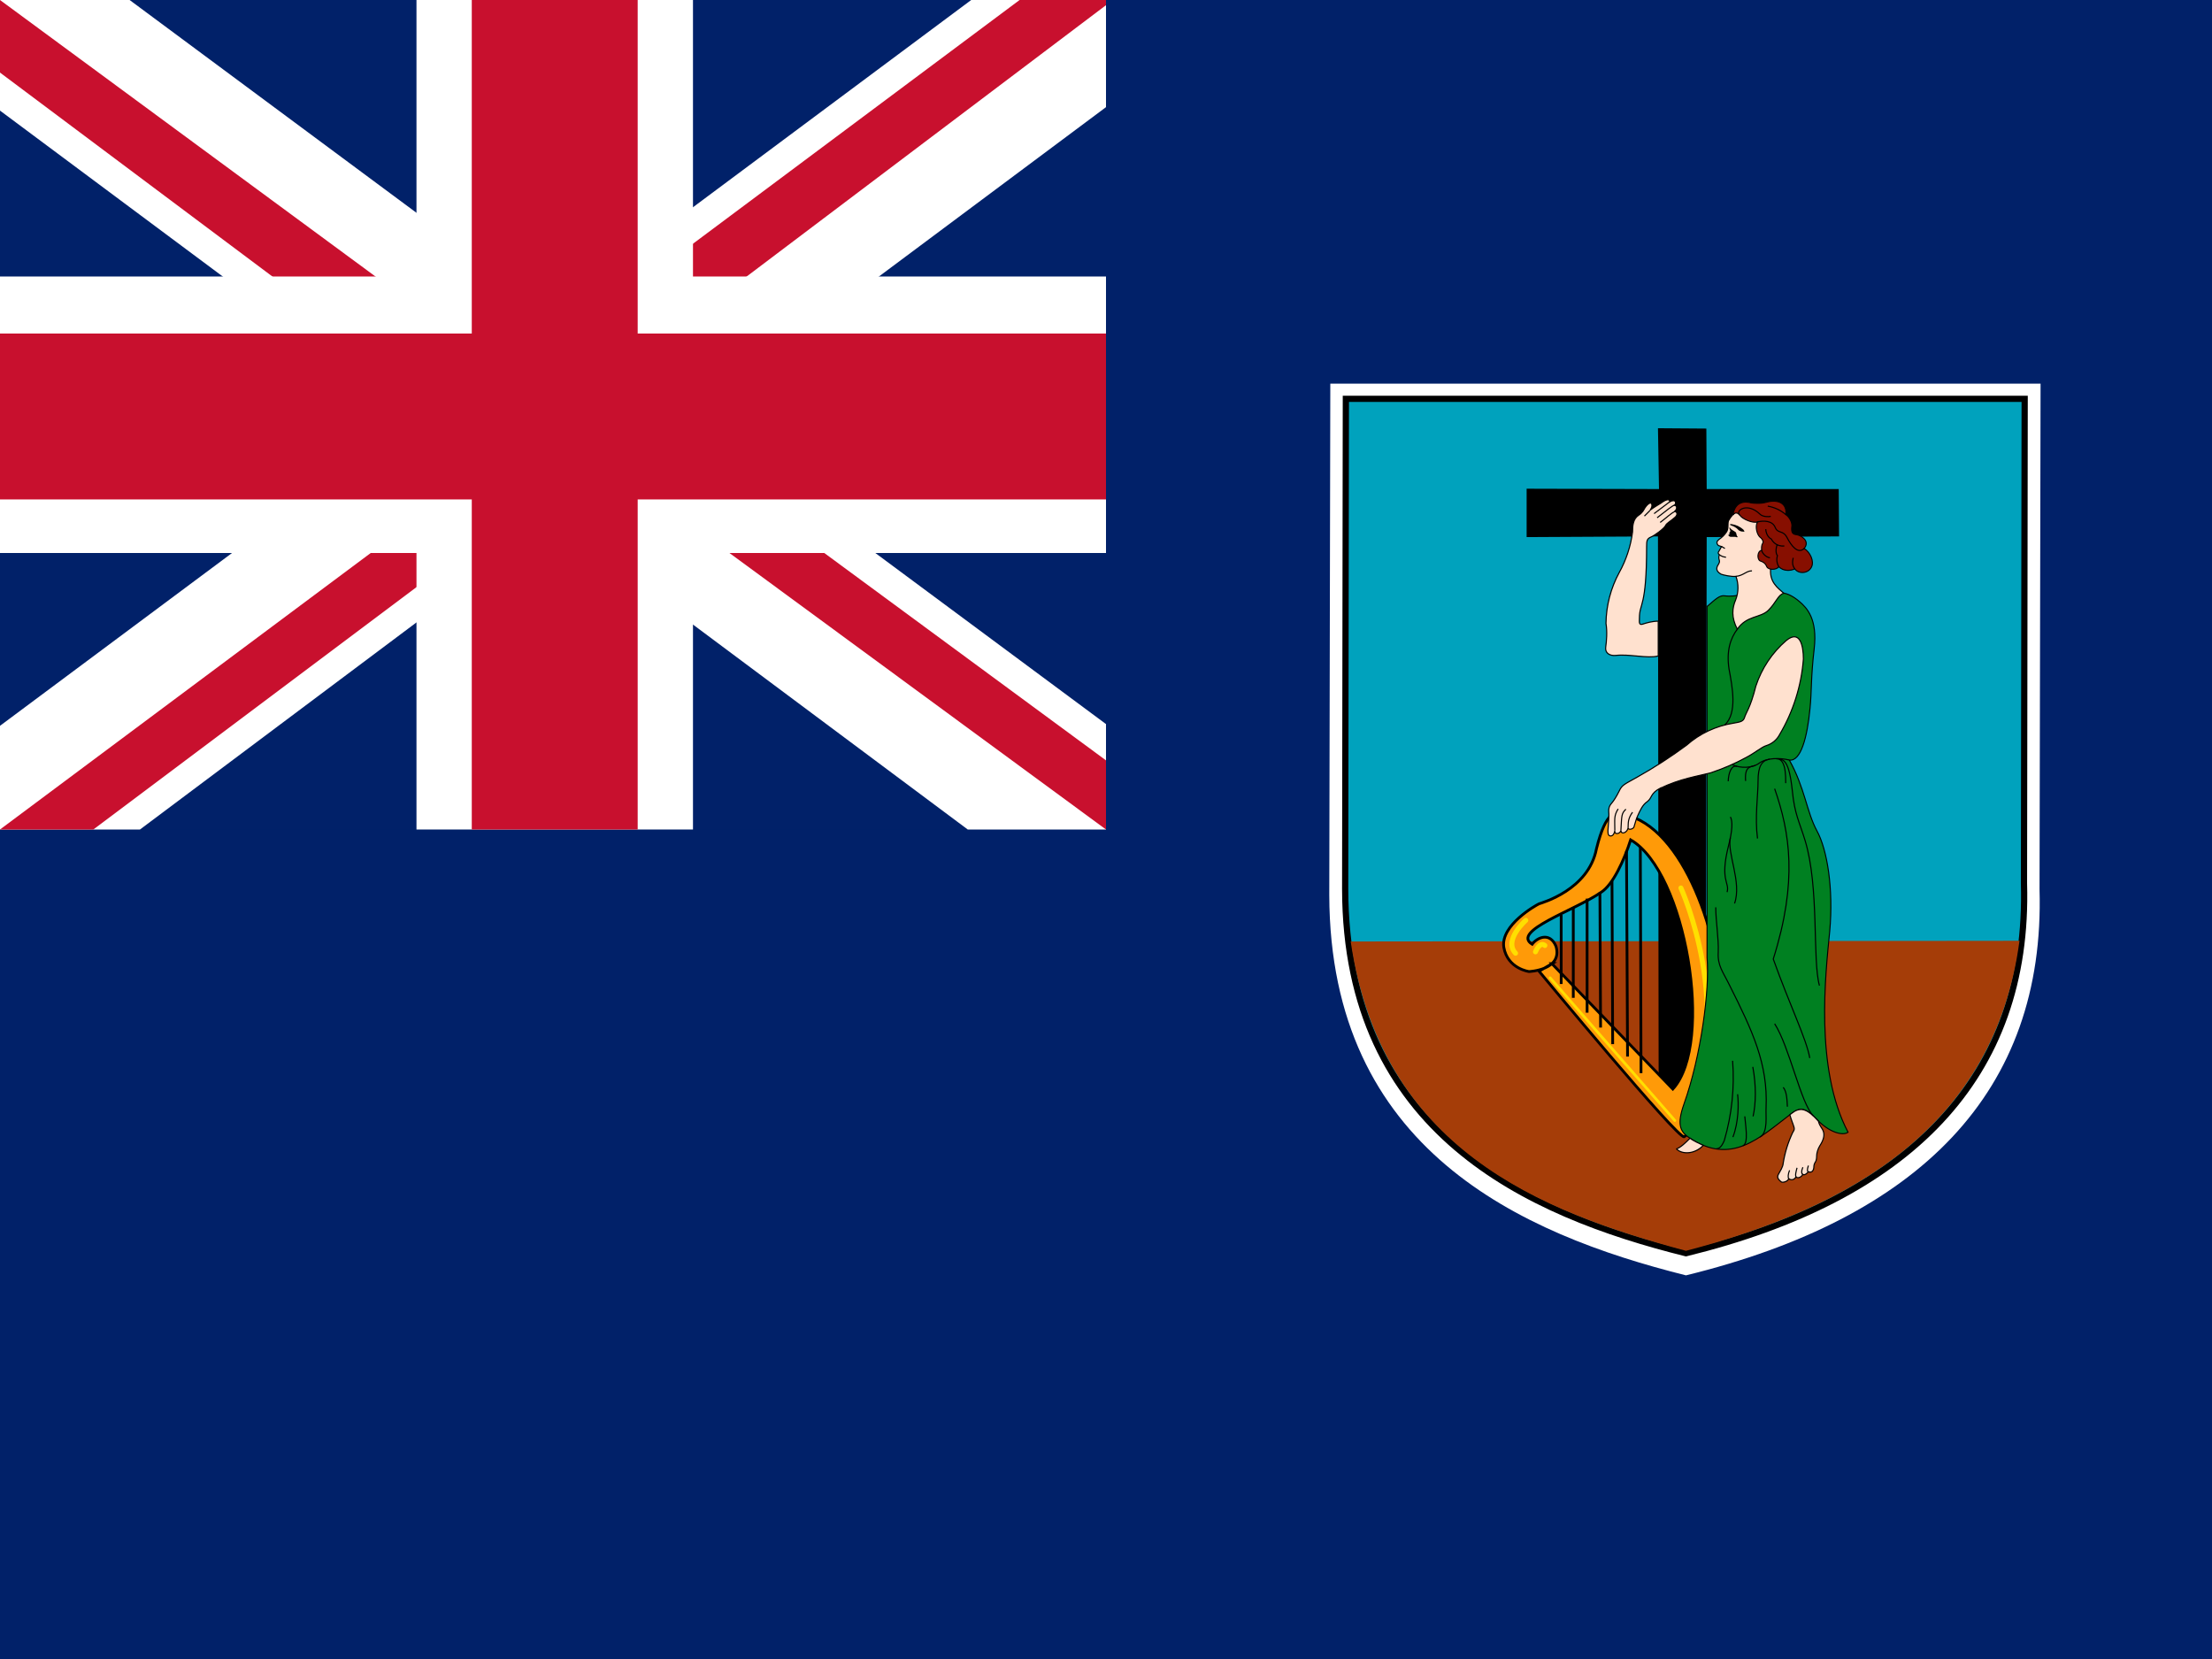
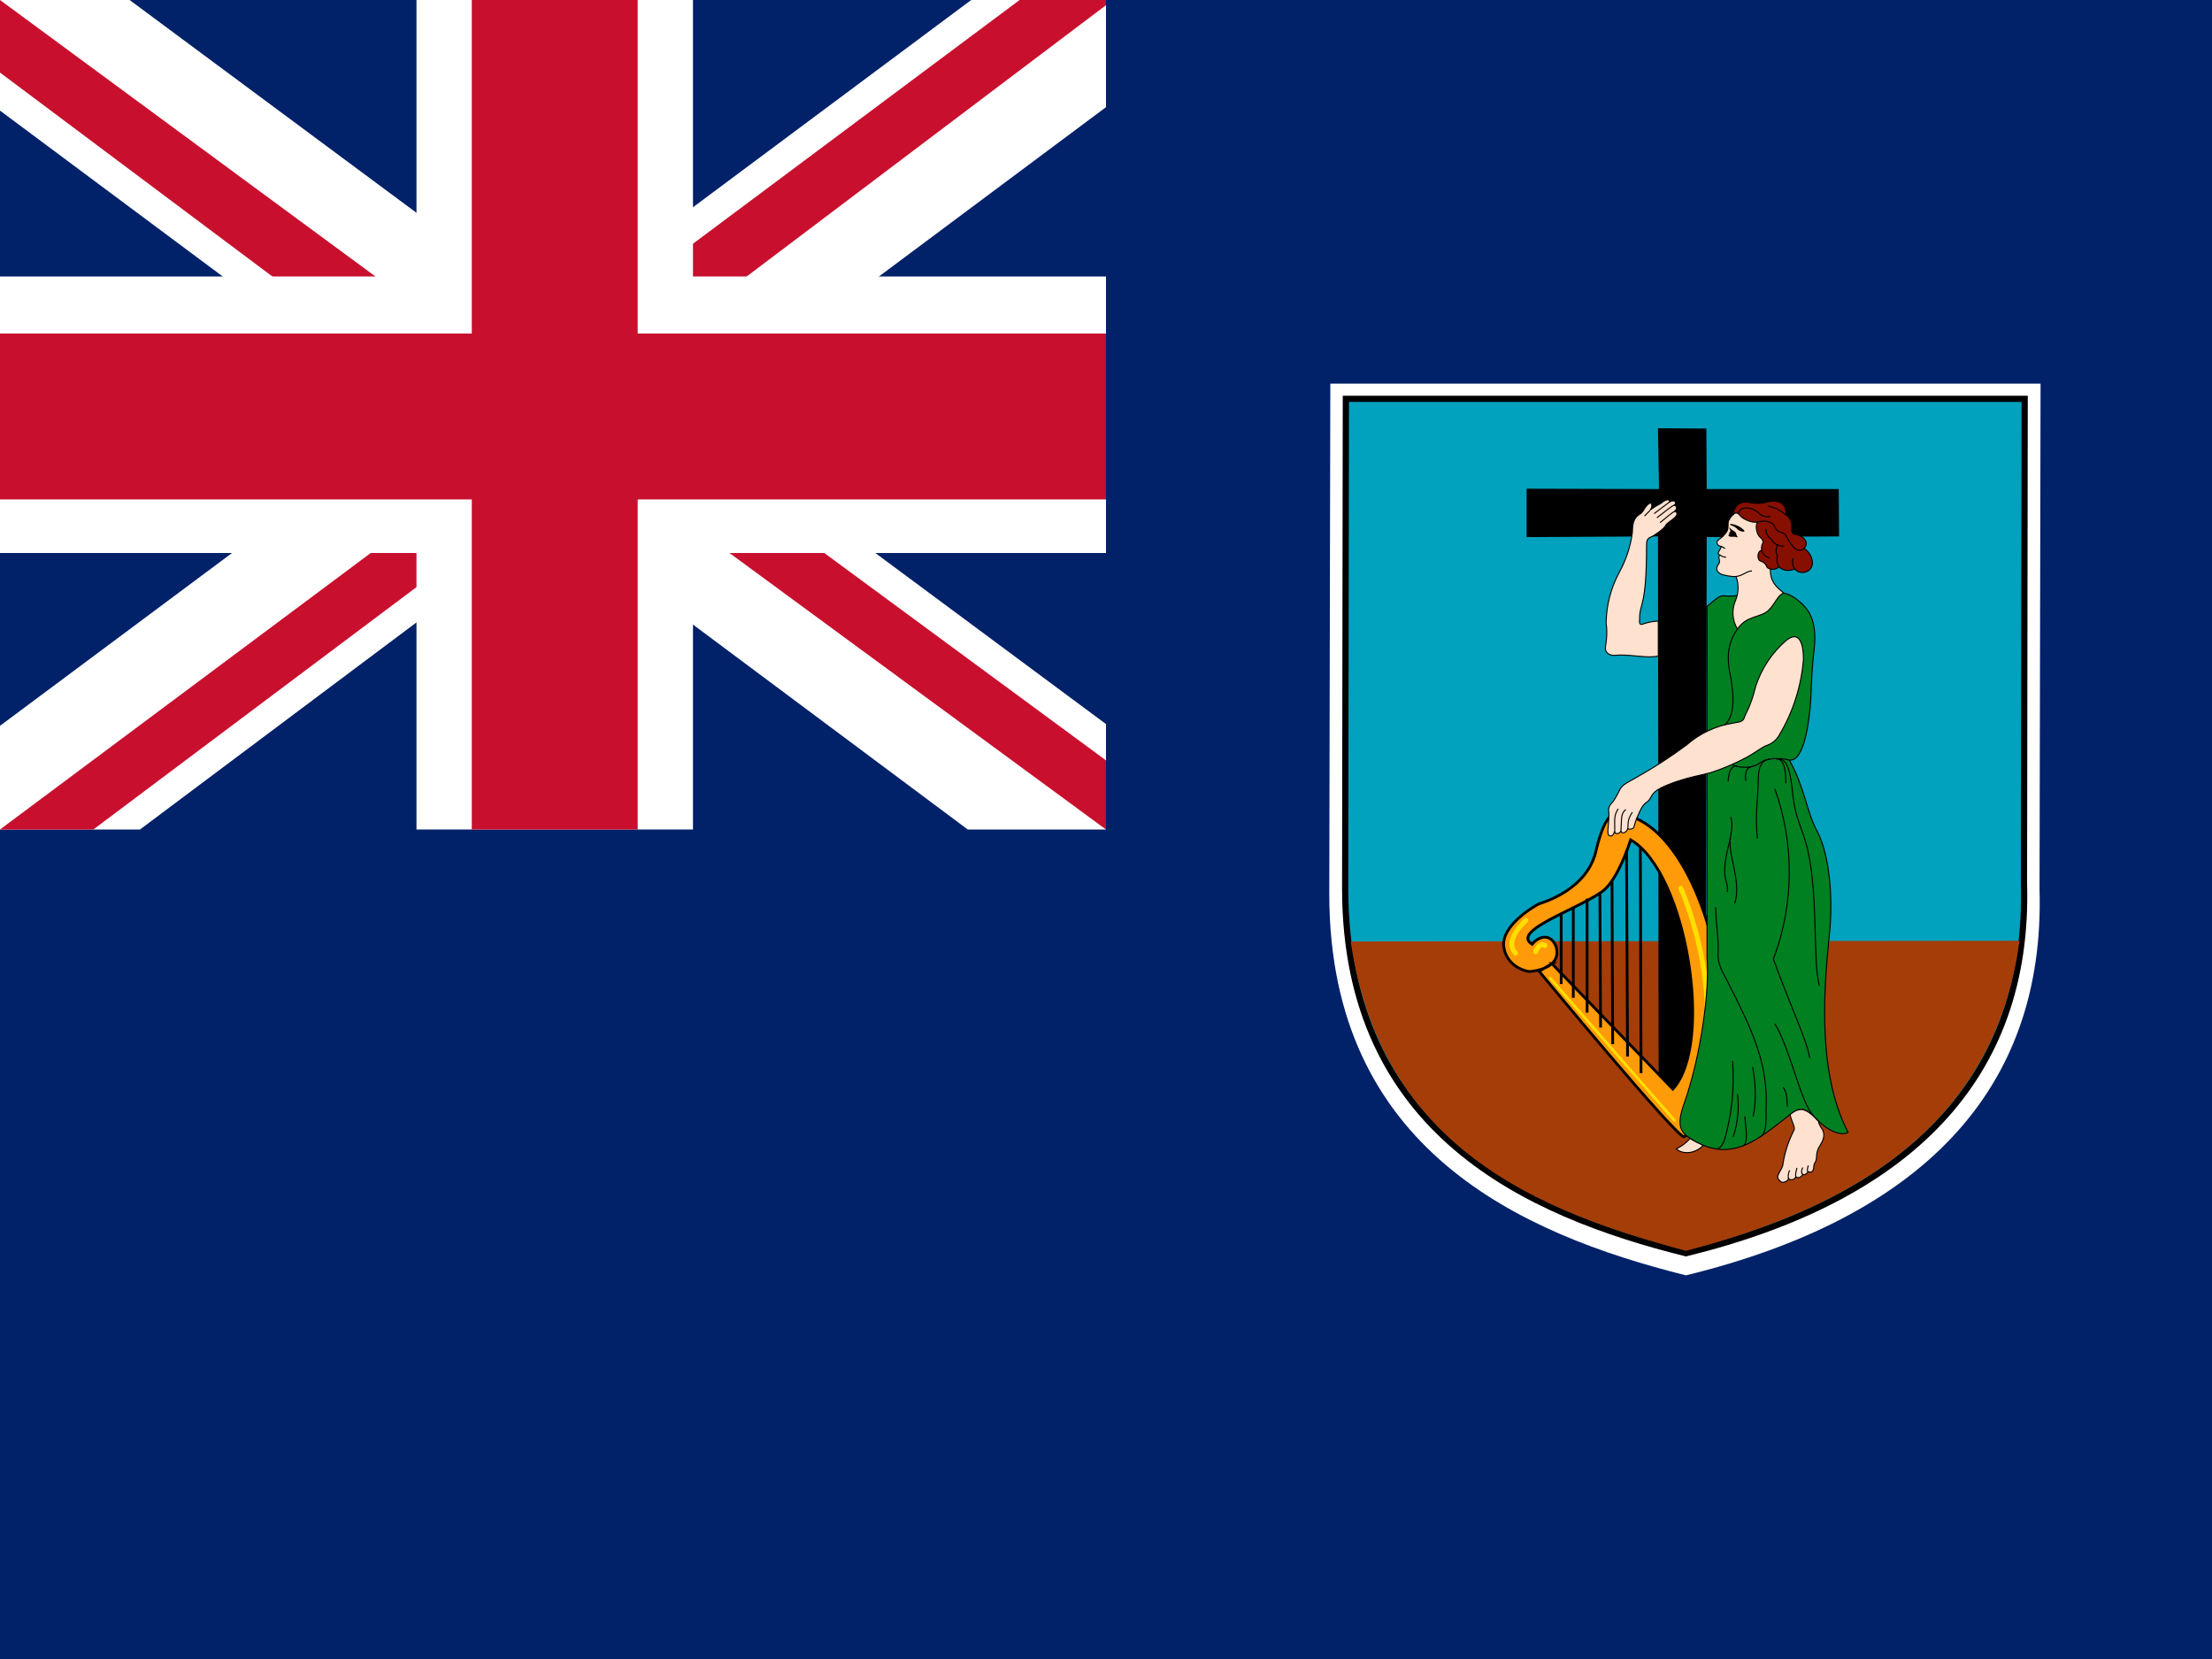
<svg xmlns="http://www.w3.org/2000/svg" id="flag-icons-ms" viewBox="0 0 640 480">
-   <path id="rect950" fill="#012169" stroke-width=".7" d="M0 0h640v480H0z" opacity="1" stop-opacity="1" />
-   <path id="path962" fill="#fff" stroke-width=".8" d="M384.9 111h205.5l-.3 146.3c1.7 58.7-34.9 95.2-102.3 111.7-47.9-12-103-36.5-103.2-110l.3-148z" opacity="1" stop-opacity="1" />
-   <path id="path964" fill="#00a2bd" stroke="#000" stroke-width="1.8" d="M389.4 115.4h196.4l-.2 140.2c1.6 56.3-33.4 91.2-97.8 107-45.8-11.4-98.5-35-98.6-105.4l.2-141.8z" opacity="1" stop-opacity="1" />
-   <path id="path966" fill="#a53d08" stroke-width=".8" d="M584.3 272.2c-7.2 53.7-48.6 77.2-96.5 89.7-42.5-11.4-88.2-29.6-97-89.5l193.5-.2z" opacity="1" stop-opacity="1" />
-   <path id="path968" fill="#000" stroke-width=".8" d="m480 141.5-.3-17.6 14 .1.1 17.5H532l.1 13.7-38.3.2-.3 161.4-13.6.1-.2-161.7-38 .2v-14z" opacity="1" stop-opacity="1" />
-   <path id="path970" fill="#ff9a08" fill-rule="evenodd" stroke="#000" stroke-width=".8" d="m449 278.8 35 36.3c12.1-13.3 3.7-63-12.2-72.1-1.9 5.9-5.1 13-8.6 15.2-7.5 5.2-26.1 11.2-19.9 15 1.4-1.9 5.1-3.7 6.9.6 2 6.9-7.8 7.3-7.8 7.3s-6.2-.8-7.3-7c-1-6.4 9.3-12.2 10.2-12.6.8-.3 14.3-4 16.6-15.9 2.9-11.8 5.8-10 6.3-10.2 17.7 1.7 29.2 33.3 29.9 55.5.6 22.2-9 37-10.8 38-1.7.9-42-47.9-42-47.9l3.8-2.2z" opacity="1" stop-opacity="1" />
-   <path id="path972" fill="#ff9a08" stroke="#000" stroke-width=".8" d="m474.6 245 .2 65.5" opacity="1" stop-opacity="1" />
-   <path id="path974" fill="#ff9a08" stroke="#000" stroke-width=".8" d="m470.6 246.3.3 59.4" opacity="1" stop-opacity="1" />
-   <path id="path976" fill="#ff9a08" stroke="#000" stroke-width=".8" d="m466.4 254.9.2 47.2" opacity="1" stop-opacity="1" />
-   <path id="path978" fill="#ff9a08" stroke="#000" stroke-width=".8" d="m462.9 258.2.2 39.1" opacity="1" stop-opacity="1" />
-   <path id="path980" fill="#ff9a08" stroke="#000" stroke-width=".8" d="M459.2 260v33" opacity="1" stop-opacity="1" />
-   <path id="path982" fill="#ff9a08" stroke="#000" stroke-width=".8" d="M455.2 262.6v26.1" opacity="1" stop-opacity="1" />
-   <path id="path984" fill="#ff9a08" stroke="#000" stroke-width=".8" d="M451.7 264.7v20" opacity="1" stop-opacity="1" />
-   <g id="g994" fill="none" stroke="#ffdf00" stroke-linecap="round" stroke-width="1.8" opacity="1" transform="matrix(.8 0 0 .8 -230.7 -7)">
-     <path id="path986" stroke-width="1" d="m849 362.4 45.1 51.6" />
-     <path id="path988" d="M896.3 329.9s20.4 44.7 1.5 81.4" />
-     <path id="path990" d="M843.7 353s1.5-3.9 3.4-2.3" />
-     <path id="path992" d="M840.2 341.6s-8.2 7.2-3.7 11.9" />
+   <path fill="#012169" d="M0 0h640v480H0z" />
+   <path fill="#fff" d="M384.9 111h205.5l-.3 146.3c1.7 58.7-34.9 95.2-102.3 111.7-47.9-12-103-36.5-103.2-110l.3-148z" />
+   <path fill="#00a2bd" stroke="#000" stroke-width="1.8" d="M389.4 115.4h196.4l-.2 140.2c1.6 56.3-33.4 91.2-97.8 107-45.8-11.4-98.5-35-98.6-105.4l.2-141.8z" />
+   <path fill="#a53d08" d="M584.3 272.2c-7.2 53.7-48.6 77.2-96.5 89.7-42.5-11.4-88.2-29.6-97-89.5l193.5-.2z" />
+   <path d="m480 141.5-.3-17.6 14 .1.1 17.5H532l.1 13.7-38.3.2-.3 161.4-13.6.1-.2-161.7-38 .2v-14z" />
+   <path fill="#ff9a08" fill-rule="evenodd" stroke="#000" stroke-width=".8" d="m449 278.8 35 36.3c12.1-13.3 3.7-63-12.2-72.1-1.9 5.9-5.1 13-8.6 15.2-7.5 5.2-26.1 11.2-19.9 15 1.4-1.9 5.1-3.7 6.9.6 2 6.9-7.8 7.3-7.8 7.3s-6.2-.8-7.3-7c-1-6.4 9.3-12.2 10.2-12.6.8-.3 14.3-4 16.6-15.9 2.9-11.8 5.8-10 6.3-10.2 17.7 1.7 29.2 33.3 29.9 55.5.6 22.2-9 37-10.8 38-1.7.9-42-47.9-42-47.9l3.8-2.2z" />
+   <path fill="#ff9a08" stroke="#000" stroke-width=".8" d="m474.6 245 .2 65.5m-4.2-64.2.3 59.4m-4.5-50.8.2 47.2m-3.7-43.9.2 39.1m-3.9-37.3v33m-4-30.4v26.1m-3.5-24v20" />
+   <g fill="none" stroke="#ffdf00" stroke-linecap="round" stroke-width="1.8">
+     <path stroke-width=".8" d="m448.5 283 36 41.2" />
+     <path stroke-width="1.4" d="M486.3 257s16.4 35.7 1.2 65m-43.2-46.6s1.2-3.1 2.7-1.8m-5.5-7.3s-6.6 5.7-3 9.5" />
  </g>
-   <path id="path998" fill="#008021" stroke="#000" stroke-width=".3" d="M494 175.4c2.3-2 3.6-3.3 5.1-3 1.5.2 3.5 0 5-.4a31 31 0 0 1 12-.4c1 .2 2.5.7 4.6 2.5 2.1 1.8 5.2 5 4.2 13.6s-.7 12.3-1.2 17.2c-.8 8.5-2.7 15.5-6 15 4.5 8 5 15 8 20.5s4.8 16.8 3.7 29c-1.2 12.3-4.4 39.7 5.3 58.2-1.6 1.1-5.5 0-9-3.7s-5-3.6-7.8-1.4c-8.8 6.7-17 14.8-29.1 6.7-2.8-1.8-3.6-4-1.6-9.7 5-14 7.5-33.4 6.7-42.4V175.4z" opacity="1" stop-opacity="1" />
-   <g id="g1010" fill="#ffe1cf" stroke="#000" stroke-width=".4" opacity="1" transform="matrix(.8 0 0 .8 -230.7 -7)">
-     <path id="path1000" d="M916.2 217.2a12 12 0 0 1-.1 8.5c-1.3 3-1.6 6.4.6 10.6 3.4-5 8.3-4 11.2-6.8 2.9-2.9 3.5-5.6 5.6-6.2-2.1-1.9-5.4-4-4.7-9.4.7-5.5 8.3-10 1.4-18.3a10 10 0 0 0-16.7 1.5c-.4 1 .2 3-.9 4.3-.7 1-1.6 1.8-2.6 2.5-.6.5-1 1.1-.3 2 .3.3.8.3 1.3.5l-1 1.8c-.4.4-.2.8.2 1.2-.6 1.7.5 2-.2 3.2-.7 1.1-1.5 2.5.8 3.8.7.3 3.8 1 5.4.8z" />
-     <path id="path1002" d="M888.1 246c-4 1-10.5-.8-15.4-.2-2.2.2-3.9-.9-3.6-3 .3-2.2.6-5.5.1-8.6a39.5 39.5 0 0 1 4.8-18.4 41.2 41.2 0 0 0 4.8-14.6c0-2.3.2-4.8 2.2-6.1 1.5-1 1.8-1.9 2.3-2.7 1.2-1.8 2.4-2.2 2.5-1.1.1.6-.1 1.2-.7 2 1.3-1 3.5-2.3 4-2.6.5-.4 3-2.2 3.2-.5 1-.5 1.7-.5 2 0 .2.7 0 .9-.4 1.3.7-.1 1.5 1.1 0 2.3.8-.3 1.6 1 .2 2.1-1.3 1.2-3 2-3.4 3-.5 1-4 3.6-5.3 4.1-1.4.6-1.5 1.4-1.5 3.4 0 22.2-2.6 20.4-2.6 25.8 0 1.4-.3 2.7 1.1 2.3 1.5-.5 3.6-1.1 5.7-1.1v12.5z" />
-     <path id="path1004" d="M889 293.8c6.5-3.3 14-4.5 17.9-5.5a78 78 0 0 0 13-5.6c3.1-1.6 5.6-3.8 7.3-4.3a8.1 8.1 0 0 0 4.8-4 63 63 0 0 0 8.6-27.3c0-5-1.3-10.7-6.2-6.7a37 37 0 0 0-11 16.5c-2 8-3.7 9.8-4.1 11.4-.5 1.6-2.1 1.6-4 2a33.4 33.4 0 0 0-17 8 170 170 0 0 1-17.8 11.5c-4.6 2.6-5.5 2.8-6.5 5-1 2-2 3.6-2.8 4.5-.9 1-1.1 2-1 3.2.2 1-.2 5.3-.3 6.7 0 1.5.3 1.8.9 1.9.5 0 1.3-.2 1.6-2-.3 1.8 2.1 1.2 2.2-.1 0 1.9 2.5.8 2.6-1 0 1.3 2 .4 2.1-.1.5-1.5.8-3 1.4-4.2.8-1.7 1.7-3.9 3.4-5 1.9-1.4 1-3 4.9-5z" />
-     <path id="path1006" d="M935.7 411.9c.4 1.6 1.2 3.4 1.5 4.5.3 1-.2 1.4-.5 2a41 41 0 0 0-3.4 11c-.1 1.5-1.2 3-1.7 4-.6 1-.3 1.8 1 2.8.5.4 2.5-.2 2.7-1.2.8.7 2 .5 2.6-.6.7.6 1.8.2 2.5-.9.6.4 1.6-.4 2-1 1 .5 2-.1 2-2 0-.5.3-1.2.6-1.6.3-.5.4-1.4.4-2.2 0-.8.4-2.4 1.1-3.5.7-1.1 1.9-3.1 1.4-5-.5-1.7-1.2-1.6-1.9-4-1.6-1.7-3.7-4-6-4.2-2.2-.1-3.5 1.4-4.3 1.9z" />
-     <path id="path1008" d="M894.7 424.3c2 2 6.5 2 9.7-1.3-1.1-.5-3.7-1.7-4.8-2.6-1.6 1.6-3.4 3.4-5 3.9z" />
+   <path fill="#008021" stroke="#000" stroke-width=".3" d="M494 175.4c2.3-2 3.6-3.3 5.1-3 1.5.2 3.5 0 5-.4a31 31 0 0 1 12-.4c1 .2 2.5.7 4.6 2.5 2.1 1.8 5.2 5 4.2 13.6s-.7 12.3-1.2 17.2c-.8 8.5-2.7 15.5-6 15 4.5 8 5 15 8 20.5s4.8 16.8 3.7 29c-1.2 12.3-4.4 39.7 5.3 58.2-1.6 1.1-5.5 0-9-3.7s-5-3.6-7.8-1.4c-8.8 6.7-17 14.8-29.1 6.7-2.8-1.8-3.6-4-1.6-9.7 5-14 7.5-33.4 6.7-42.4V175.4z" />
+   <path fill="#ffe1cf" stroke="#000" stroke-width=".3" d="M502.3 166.8a9.6 9.6 0 0 1-.1 6.8 9 9 0 0 0 .5 8.4c2.7-4 6.6-3.2 9-5.4 2.2-2.3 2.7-4.5 4.4-5-1.7-1.5-4.3-3.2-3.8-7.5.6-4.4 6.7-8 1.2-14.6a8 8 0 0 0-13.4 1.2c-.3.8.2 2.4-.7 3.4a8 8 0 0 1-2.1 2c-.5.4-.8.9-.2 1.6.2.3.6.3 1 .4l-.8 1.5c-.3.3-.2.6.2 1-.5 1.3.4 1.5-.2 2.5-.6.9-1.2 2 .6 3 .6.3 3 .8 4.4.7zm-22.5 23c-3.2.8-8.4-.6-12.3-.2-1.8.2-3.2-.7-3-2.4.3-1.7.6-4.4.2-6.8a31.6 31.6 0 0 1 3.8-14.8 33 33 0 0 0 3.8-11.6c0-1.9.2-3.9 1.8-5 1.2-.7 1.4-1.4 1.8-2 1-1.5 2-1.8 2-1 .1.5 0 1-.5 1.6 1-.8 2.8-1.8 3.2-2 .4-.4 2.4-1.8 2.5-.4.8-.4 1.4-.4 1.6 0 .2.5 0 .7-.3 1 .6 0 1.2.9 0 1.8.7-.2 1.3.8.2 1.7-1 1-2.4 1.6-2.7 2.4-.4.8-3.2 2.9-4.3 3.3-1.1.5-1.2 1.1-1.2 2.7 0 17.8-2 16.3-2 20.7 0 1-.3 2.1.8 1.8a15 15 0 0 1 4.6-.9v10zm.7 38.2c5.2-2.6 11.2-3.6 14.3-4.4a62.4 62.4 0 0 0 10.4-4.4c2.5-1.3 4.5-3 5.9-3.5a6.5 6.5 0 0 0 3.8-3.2 50.4 50.4 0 0 0 6.9-21.8c0-4-1-8.6-5-5.4a29.6 29.6 0 0 0-8.8 13.2c-1.6 6.4-3 7.9-3.3 9.1-.4 1.3-1.6 1.3-3.2 1.6a26.7 26.7 0 0 0-13.6 6.4 136 136 0 0 1-14.2 9.2c-3.7 2.1-4.4 2.3-5.2 4-.8 1.6-1.6 3-2.2 3.6-.8.8-1 1.6-.8 2.6.1.8-.2 4.2-.3 5.4 0 1.2.3 1.4.7 1.5.4 0 1-.2 1.3-1.6-.2 1.4 1.7 1 1.8-.1 0 1.5 2 .6 2-.8 0 1 1.7.3 1.7 0 .4-1.3.7-2.5 1.2-3.4.6-1.4 1.3-3.2 2.7-4 1.5-1.2.8-2.4 3.9-4zm37.4 94.5c.3 1.3 1 2.7 1.2 3.6.2.8-.2 1.1-.4 1.6a32.8 32.8 0 0 0-2.8 8.8c0 1.2-1 2.4-1.3 3.2-.5.8-.3 1.5.8 2.3.4.3 2-.2 2.1-1 .7.6 1.6.4 2.1-.5.6.5 1.5.2 2-.7.5.3 1.3-.3 1.6-.8.8.4 1.6 0 1.6-1.6 0-.4.3-1 .5-1.3.2-.4.3-1.1.3-1.7 0-.7.3-2 .9-2.8.6-1 1.5-2.5 1.1-4-.4-1.4-1-1.3-1.5-3.2-1.3-1.4-3-3.2-4.8-3.4-1.8 0-2.8 1.1-3.4 1.5zm-32.9 9.9c1.7 1.6 5.3 1.6 7.8-1-.9-.4-3-1.4-3.8-2a12.4 12.4 0 0 1-4 3z" />
+   <path fill="#870f00" stroke="#000" stroke-width=".3" d="M501.4 149c.6-4 3.5-4 5.3-3.5.8.1 2.6.3 4.4-.2 3.4-.9 6 .3 5.6 3.6 1 .7 2 2.3 1.7 3.7-.1 1.4.2 2 1.4 2.1 1.3.2 4 1.8 2.2 4 1.7 1 3 3.7 2.1 5.4-.9 1.8-3.6 2.1-4.8.5-1.3.6-3.3.7-4.6-.6-.9 1-3 .9-3.5 0-.4-1-1-1.4-1.9-1.7-.9-.3-1-2.8.4-3.1-.1-.8 0-1.6.3-2 .3-.4 0-1.2-.8-1.8-.8-.7-1.5-3-.7-4.4-1.4.5-4.4-.9-5-1.8-.7-1-1.6-1-2.1-.2z" />
+   <g fill="none" stroke="#000" stroke-width=".3">
+     <path d="M502.3 166.8c2.2-.3 3-1.6 4.6-1.6m-9.4-4.7.5.3c.4.3 1 .4 1.4.4m-1.3-3.1 1 .6m4.2-9.7c-1.3-1.3 2.2-3.8 6-.2.8.8 2.5.8 3 .6m-3.8 1.6c1.8-.4 4.3-.4 5.1 1.6.8 2 2.3.6 3.5 3 1.2 2.3 3 4.8 5 3m-7.4 5.4a4 4 0 0 1-.4-3.2c-.7-.8-.4-2.5 0-3.3m-4.6 1.7c0 .7 1 2 2.4 2.2m7.2 3.2c-.8-1-.7-2-.5-3.2" />
+     <path d="M510.9 153c0 1.1.6 2.5 1.6 3 .3.6 1.4 2.2 3.8 2m.4-9a10.9 10.9 0 0 0-5.2-2.6m-8.8 35.6c-2 2.7-3.2 6.4-2.4 11.6 1 5.2 2.4 12.8-1.3 16.2m18.6 10.1c-2.6-.7-6.4-.7-8.5.9-2 1.5-5.6 1.6-7.9.4" />
+     <path d="M512 219.6c-2.3.4-3.3 2.1-3.3 6.4 0 4.2-1 10.4-.2 16.6m-.6-21.1c-1.6.4-3.2.4-2.8 4.5m-5.1 0c.1-2.4 1-4.8 2.6-4.3m14.1 4.9c0-5.6-1.2-7.1-2.8-7 2.2 0 3.7.3 4.7 9.2.6 6.8 2 9 3.7 14.4 4.1 13.6 2 34.5 4.1 42m-12.9-57a71.4 71.4 0 0 1-.4 49.3c4.8 13.4 9.6 23.1 10.5 28.6m-23.9-48c.8-2.9-2.2-3.2.4-13.3 1.1-4.4 1.3-7 .6-8.4" />
+     <path d="M500.7 242.4c-1 4.4 3.3 12.8 1.2 19m-5.5 1.1c0 4 .9 9 .7 13-.2 3.9 1.4 5.7 3.2 9.4 6.8 13.4 11.2 22.9 10.7 35.5-.2 2.4.6 7.2-1.8 8.6m-12.6 3.4c.7 0 1.4-.4 2.3-2.4a64.8 64.8 0 0 0 2.4-23m1.4 9.6c.4 2.6.4 8-1.3 12.4" />
+     <path d="M507.1 308.7c1 5.6 1 10.7.1 14.3m-2.4 0c.2 2.2 1.2 8-.5 8.5m9.2-35.3c4.3 6.7 7.6 23.2 11.2 26.6m-7.6-2.6c0-1.8-.1-4.4-1.2-5.6M471 239.4c.1-1.2-.1-2.4 1.3-4.4m-3.3 5.2c.2-4.4.1-4.8 1.4-6m-3.2 6.1c0-3.2-.3-4.3 1-6.3m14.9-88.8-4.5 3.4m5.8-2.4c-.5 0-2.1 1.4-5 3.6m5.1-1.8c-1 .4-2.6 2-4.2 3.2m-2.9-3.5-1.6 1.6M517.5 341c-.2-.2-.2-1.3.3-2.4m1.9 1.9c-.4-.3 0-1.7.2-2.6m1.7 1.9c-.4-.2-.5-1 0-2m1.5 1.2c-.2 0-.3-.6.1-1.8" />
  </g>
-   <path id="path1012" fill="#870f00" stroke="#000" stroke-width=".3" d="M501.4 149c.6-4 3.5-4 5.3-3.5.8.1 2.6.3 4.4-.2 3.4-.9 6 .3 5.6 3.6 1 .7 2 2.3 1.7 3.7-.1 1.4.2 2 1.4 2.1 1.3.2 4 1.8 2.2 4 1.7 1 3 3.7 2.1 5.4-.9 1.8-3.6 2.1-4.8.5-1.3.6-3.3.7-4.6-.6-.9 1-3 .9-3.5 0-.4-1-1-1.4-1.9-1.7-.9-.3-1-2.8.4-3.1-.1-.8 0-1.6.3-2 .3-.4 0-1.2-.8-1.8-.8-.7-1.5-3-.7-4.4-1.4.5-4.4-.9-5-1.8-.7-1-1.6-1-2.1-.2z" opacity="1" stop-opacity="1" />
-   <g id="g1088" fill="none" stroke="#000" stroke-width=".4" opacity="1" transform="matrix(.8 0 0 .8 -230.7 -7)">
-     <path id="path1014" d="M916.2 217.2c2.8-.3 3.7-2 5.8-2" />
-     <path id="path1016" d="m910.2 209.4.7.4c.5.3 1.2.4 1.7.5" />
-     <path id="path1018" d="m911 206.4 1.2.7" />
-     <path id="path1020" d="M917.5 195c-1.6-1.6 2.8-4.8 7.5-.2 1 .9 3.1.9 3.8.7" />
-     <path id="path1022" d="M924 197.5c2.2-.5 5.4-.5 6.4 2 1 2.4 2.8.8 4.3 3.7 1.5 2.9 3.9 6.1 6.2 3.9" />
-     <path id="path1024" d="M931.7 213.7a5 5 0 0 1-.5-4c-.8-1-.5-3.1 0-4.1" />
-     <path id="path1026" d="M925.5 207.7c.1.9 1.3 2.5 3 2.8" />
-     <path id="path1028" d="M937.5 214.5c-1-1.3-.9-2.5-.6-4" />
-     <path id="path1030" d="M927 200.1c0 1.3.7 3 2 3.6.4.8 1.8 2.8 4.7 2.5" />
-     <path id="path1032" d="M934.3 194.9a13.6 13.6 0 0 0-6.6-3.1" />
-     <path id="path1034" d="M916.7 236.3c-2.5 3.3-4 7.9-3 14.4 1.2 6.5 3.1 16-1.6 20.3" />
-     <path id="path1036" d="M935.4 283.6c-3.3-.8-8-.8-10.7 1.1-2.5 1.9-6.9 2-9.8.6" />
-     <path id="path1038" d="M928.4 283.3c-2.9.5-4.2 2.6-4.2 7.9 0 5.3-1.2 13.1-.2 20.8" />
-     <path id="path1040" d="M923.2 285.6c-2 .5-3.9.5-3.5 5.6" />
-     <path id="path1042" d="M913.4 291.3c.1-3 1.2-6 3.2-5.4" />
-     <path id="path1044" d="M934.2 292c.1-7-1.4-8.9-3.4-8.8 2.7 0 4.6.4 5.8 11.6.8 8.4 2.6 11.3 4.6 17.9 5.2 17 2.6 43.2 5.2 52.5" />
-     <path id="path1046" d="M930.2 294c5.5 15.8 8.4 33.4-.5 61.6 6 16.8 12 28.9 13.2 35.8" />
-     <path id="path1048" d="M913 331.4c1-3.6-2.7-4 .5-16.7 1.4-5.5 1.6-8.8.7-10.5" />
-     <path id="path1050" d="M914.2 311.7c-1.3 5.6 4.2 16.1 1.5 23.8" />
-     <path id="path1052" d="M908.9 336.9c0 5 1.1 11.3.9 16.2-.3 4.9 1.7 7.1 4 11.8 8.4 16.7 14 28.6 13.3 44.4-.2 2.9.8 9-2.2 10.7" />
-     <path id="path1054" d="M909.1 424.2c.9 0 1.8-.4 2.9-3a81 81 0 0 0 3-28.8" />
-     <path id="path1056" d="M916.8 404.5c.4 3.3.4 10.1-1.7 15.5" />
-     <path id="path1058" d="M922.3 394.6c1.3 7 1.1 13.4.1 17.9" />
-     <path id="path1060" d="M919.4 412.5c.2 2.8 1.5 10-.7 10.6" />
-     <path id="path1062" d="M930.2 379c5.4 8.4 9.5 29 14 33.3" />
-     <path id="path1064" d="M934.8 409c-.1-2.3-.2-5.5-1.5-7" />
-     <path id="path1066" d="M877.2 308c.1-1.5-.2-3 1.6-5.5" />
-     <path id="path1068" d="M874.6 309c.3-5.5.2-6 1.8-7.6" />
-     <path id="path1070" d="M872.4 309.1c0-4-.4-5.3 1.2-7.8" />
-     <path id="path1072" d="m892.3 190.2-5.7 4.3" />
-     <path id="path1074" d="M893.9 191.5c-.7.1-2.7 1.8-6.2 4.5" />
-     <path id="path1076" d="M894 193.8c-1.2.5-3.3 2.5-5.2 3.9" />
-     <path id="path1078" d="m885.1 193.4-2 2" />
-     <path id="path1080" d="M935.3 435c-.3-.3-.3-1.6.3-3" />
-     <path id="path1082" d="M938 434.4c-.5-.4 0-2.2.3-3.3" />
-     <path id="path1084" d="M940.4 433.5c-.5-.2-.6-1.2 0-2.6" />
-     <path id="path1086" d="M942.3 432.5c-.3-.1-.4-.7.1-2.2" />
-   </g>
-   <g id="g1094" fill="#000" stroke="none" stroke-width=".4" opacity="1" transform="matrix(.8 0 0 .8 -230.7 -7)">
-     <path id="path1090" d="M914 199.6c1 1.3 2.1 1.2 2.3 2 .2 1 .3 1 .5 1.3.2.2-.5.2-.8 0h-1.7c-.5 0-1.1-.7-.8-.7.4-.1.4-.2.3-.5 0-.3.2-.7.4-.8l-.1-.4c-.2-.4-.4-1.2-.1-1z" />
-     <path id="path1092" d="M914.6 198.3a8 8 0 0 1 4.3 2c.8 1 .1.7-.3.7s-1.3-.2-1.7-.8a5.8 5.8 0 0 0-2.4-1.4c-.4-.1-.8-.6.1-.5z" />
-   </g>
-   <path id="path1746" fill="#012169" stroke-width=".5" d="M0 0h320v240H0z" opacity="1" stop-opacity="1" />
-   <path id="path1748" fill="#FFF" stroke-width=".5" d="m37.5 0 122 90.5L281 0h39v31l-120 89.5 120 89V240h-40l-120-89.5L40.5 240H0v-30l119.5-89L0 32V0z" opacity="1" stop-opacity="1" />
-   <path id="path1750" fill="#C8102E" stroke-width=".5" d="M212 140.5 320 220v20l-135.5-99.5zm-92 10 3 17.5-96 72H0zM320 0v1.5l-124.5 94 1-22L295 0zM0 0l119.5 88h-30L0 21z" opacity="1" stop-opacity="1" />
-   <path id="path1752" fill="#FFF" stroke-width=".5" d="M120.5 0v240h80V0zM0 80v80h320V80z" opacity="1" stop-opacity="1" />
-   <path id="path1754" fill="#C8102E" stroke-width=".5" d="M0 96.5v48h320v-48zM136.5 0v240h48V0z" opacity="1" stop-opacity="1" />
+   <path stroke-width=".4" d="M500.5 152.7c.8 1 1.7 1 1.8 1.6.2.8.3.8.4 1 .2.2-.4.2-.6 0h-1.4c-.4 0-.8-.5-.6-.5.3-.1.3-.2.2-.4 0-.3.2-.6.4-.7l-.1-.3c-.2-.3-.3-1-.1-.8zm.5-1.1a6.4 6.4 0 0 1 3.4 1.6c.7.8.1.6-.2.6s-1-.2-1.4-.6a4.6 4.6 0 0 0-1.9-1.2c-.3 0-.6-.4 0-.4z" />
+   <path fill="#012169" d="M0 0h320v240H0z" />
+   <path fill="#FFF" d="m37.5 0 122 90.5L281 0h39v31l-120 89.5 120 89V240h-40l-120-89.5L40.5 240H0v-30l119.5-89L0 32V0z" />
+   <path fill="#C8102E" d="M212 140.5 320 220v20l-135.5-99.5zm-92 10 3 17.5-96 72H0zM320 0v1.5l-124.5 94 1-22L295 0zM0 0l119.5 88h-30L0 21z" />
+   <path fill="#FFF" d="M120.5 0v240h80V0zM0 80v80h320V80z" />
+   <path fill="#C8102E" d="M0 96.5v48h320v-48zM136.5 0v240h48V0z" />
</svg>
